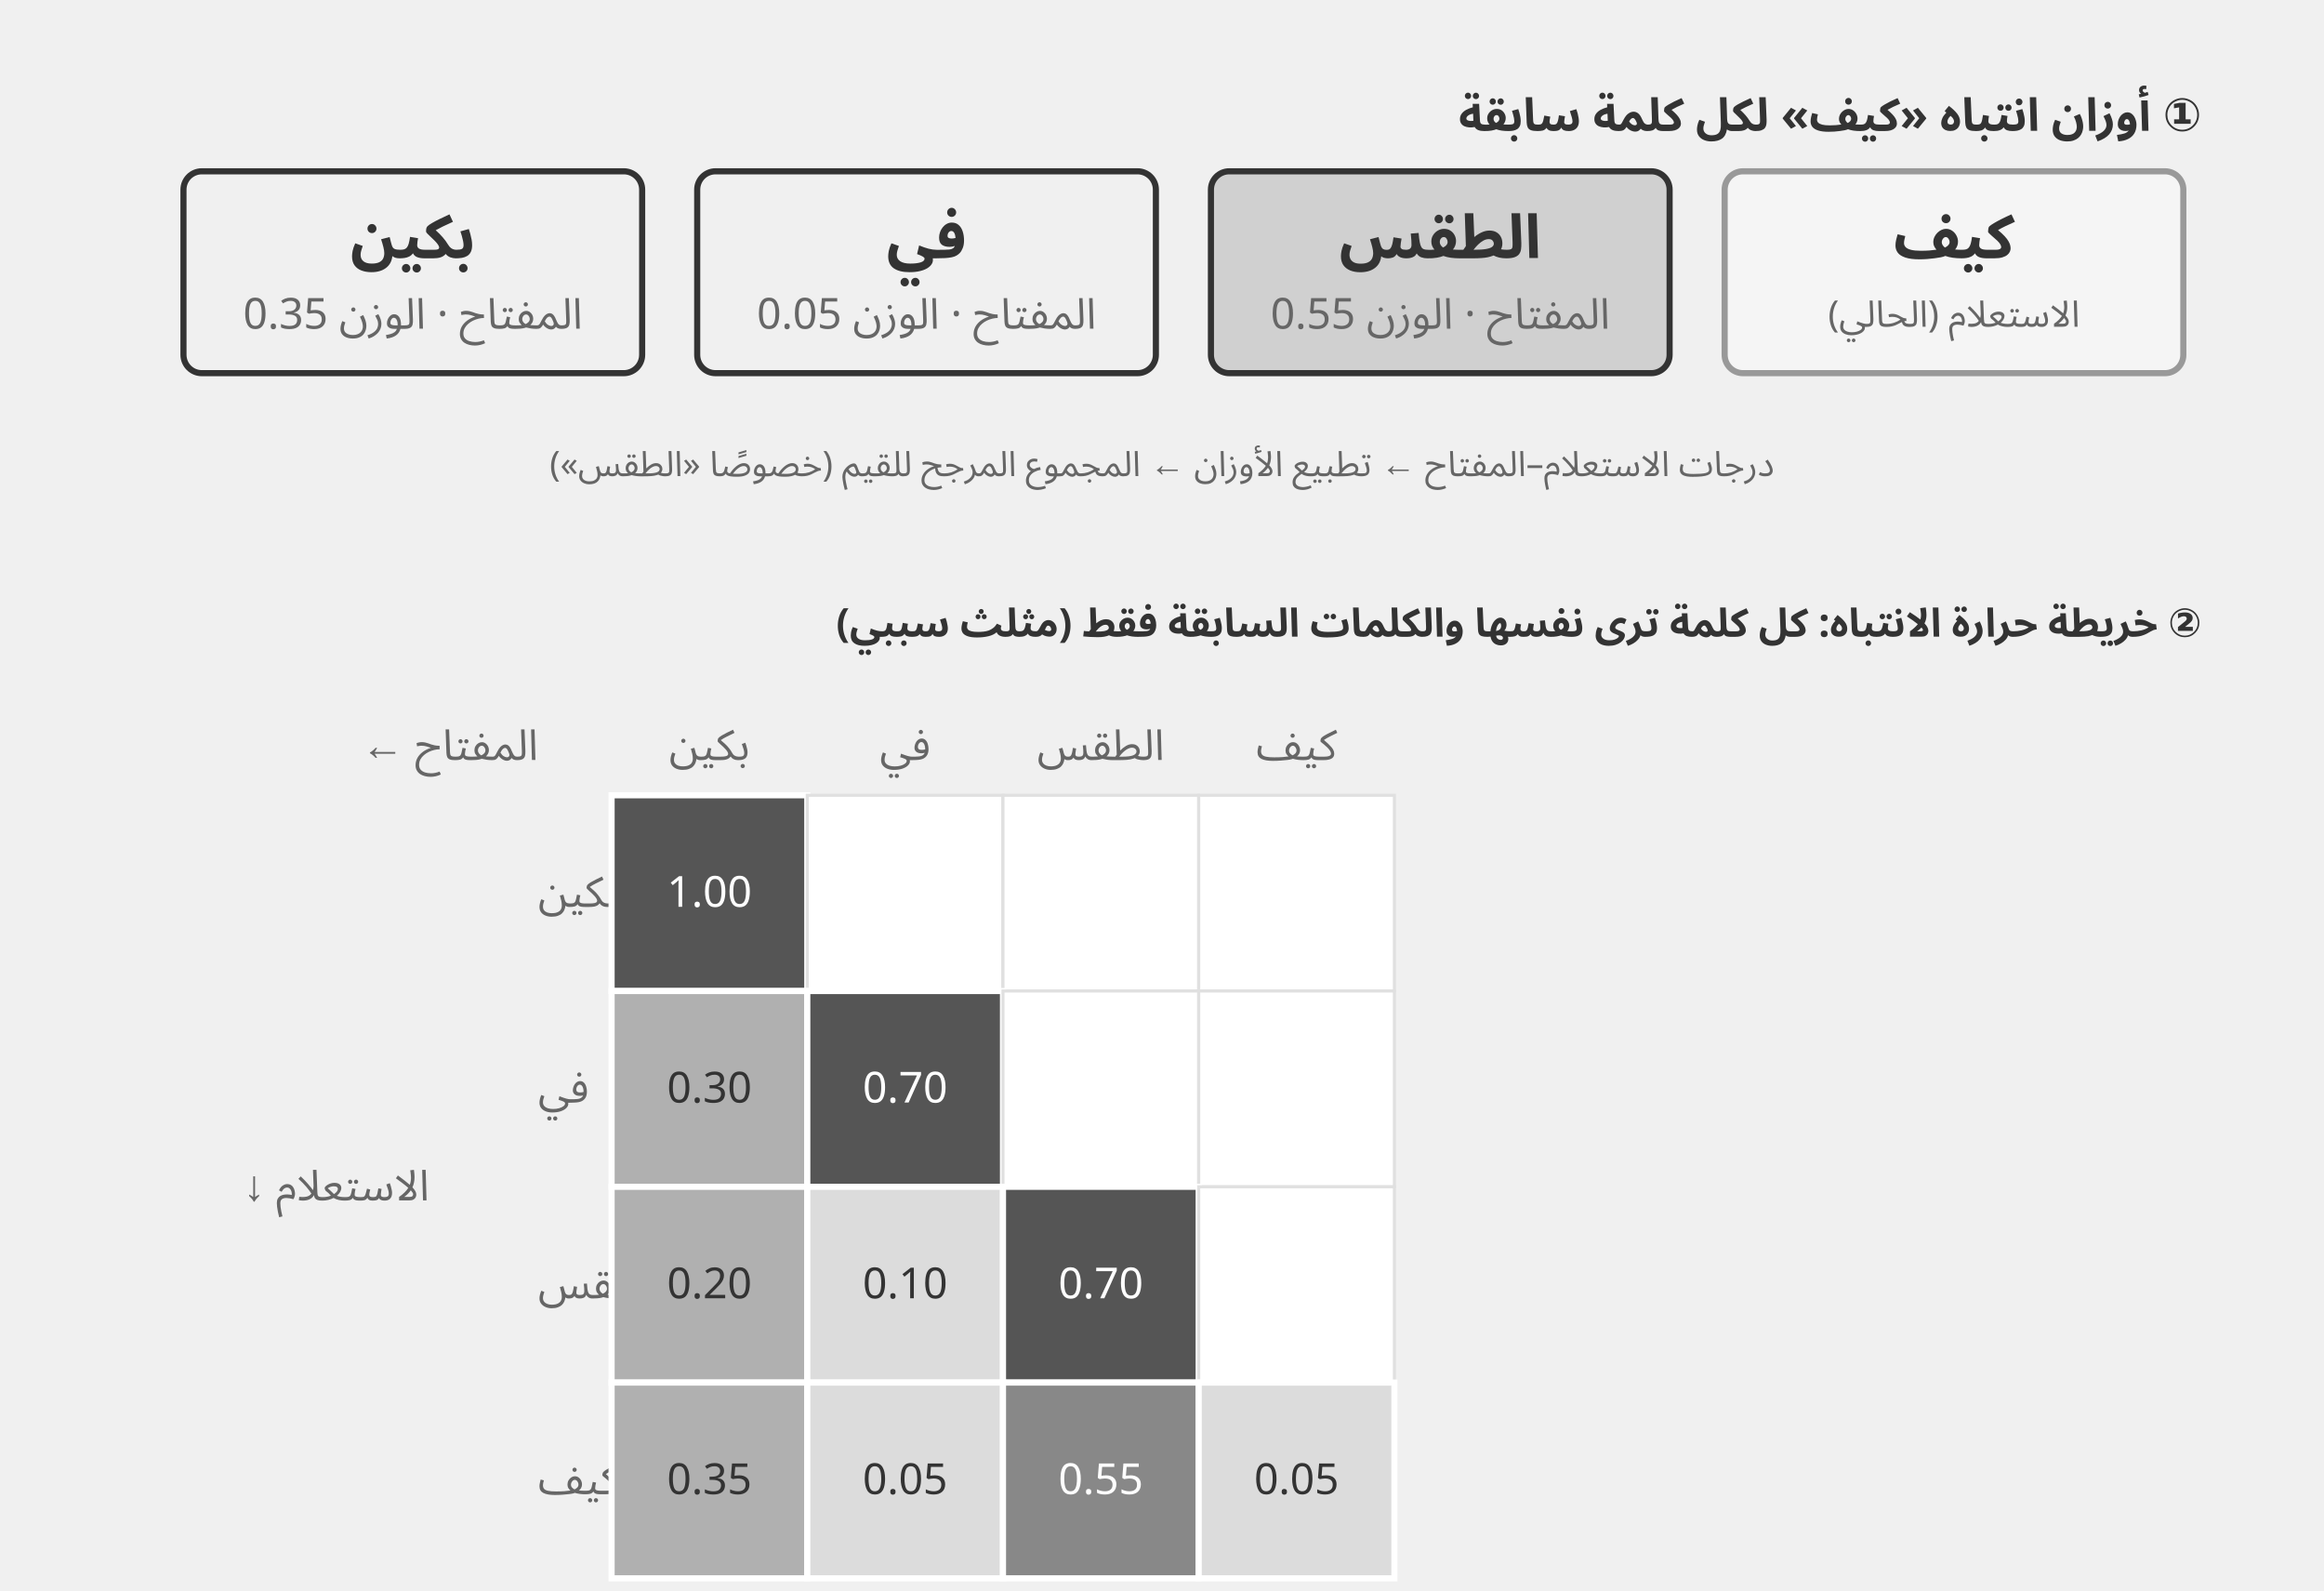
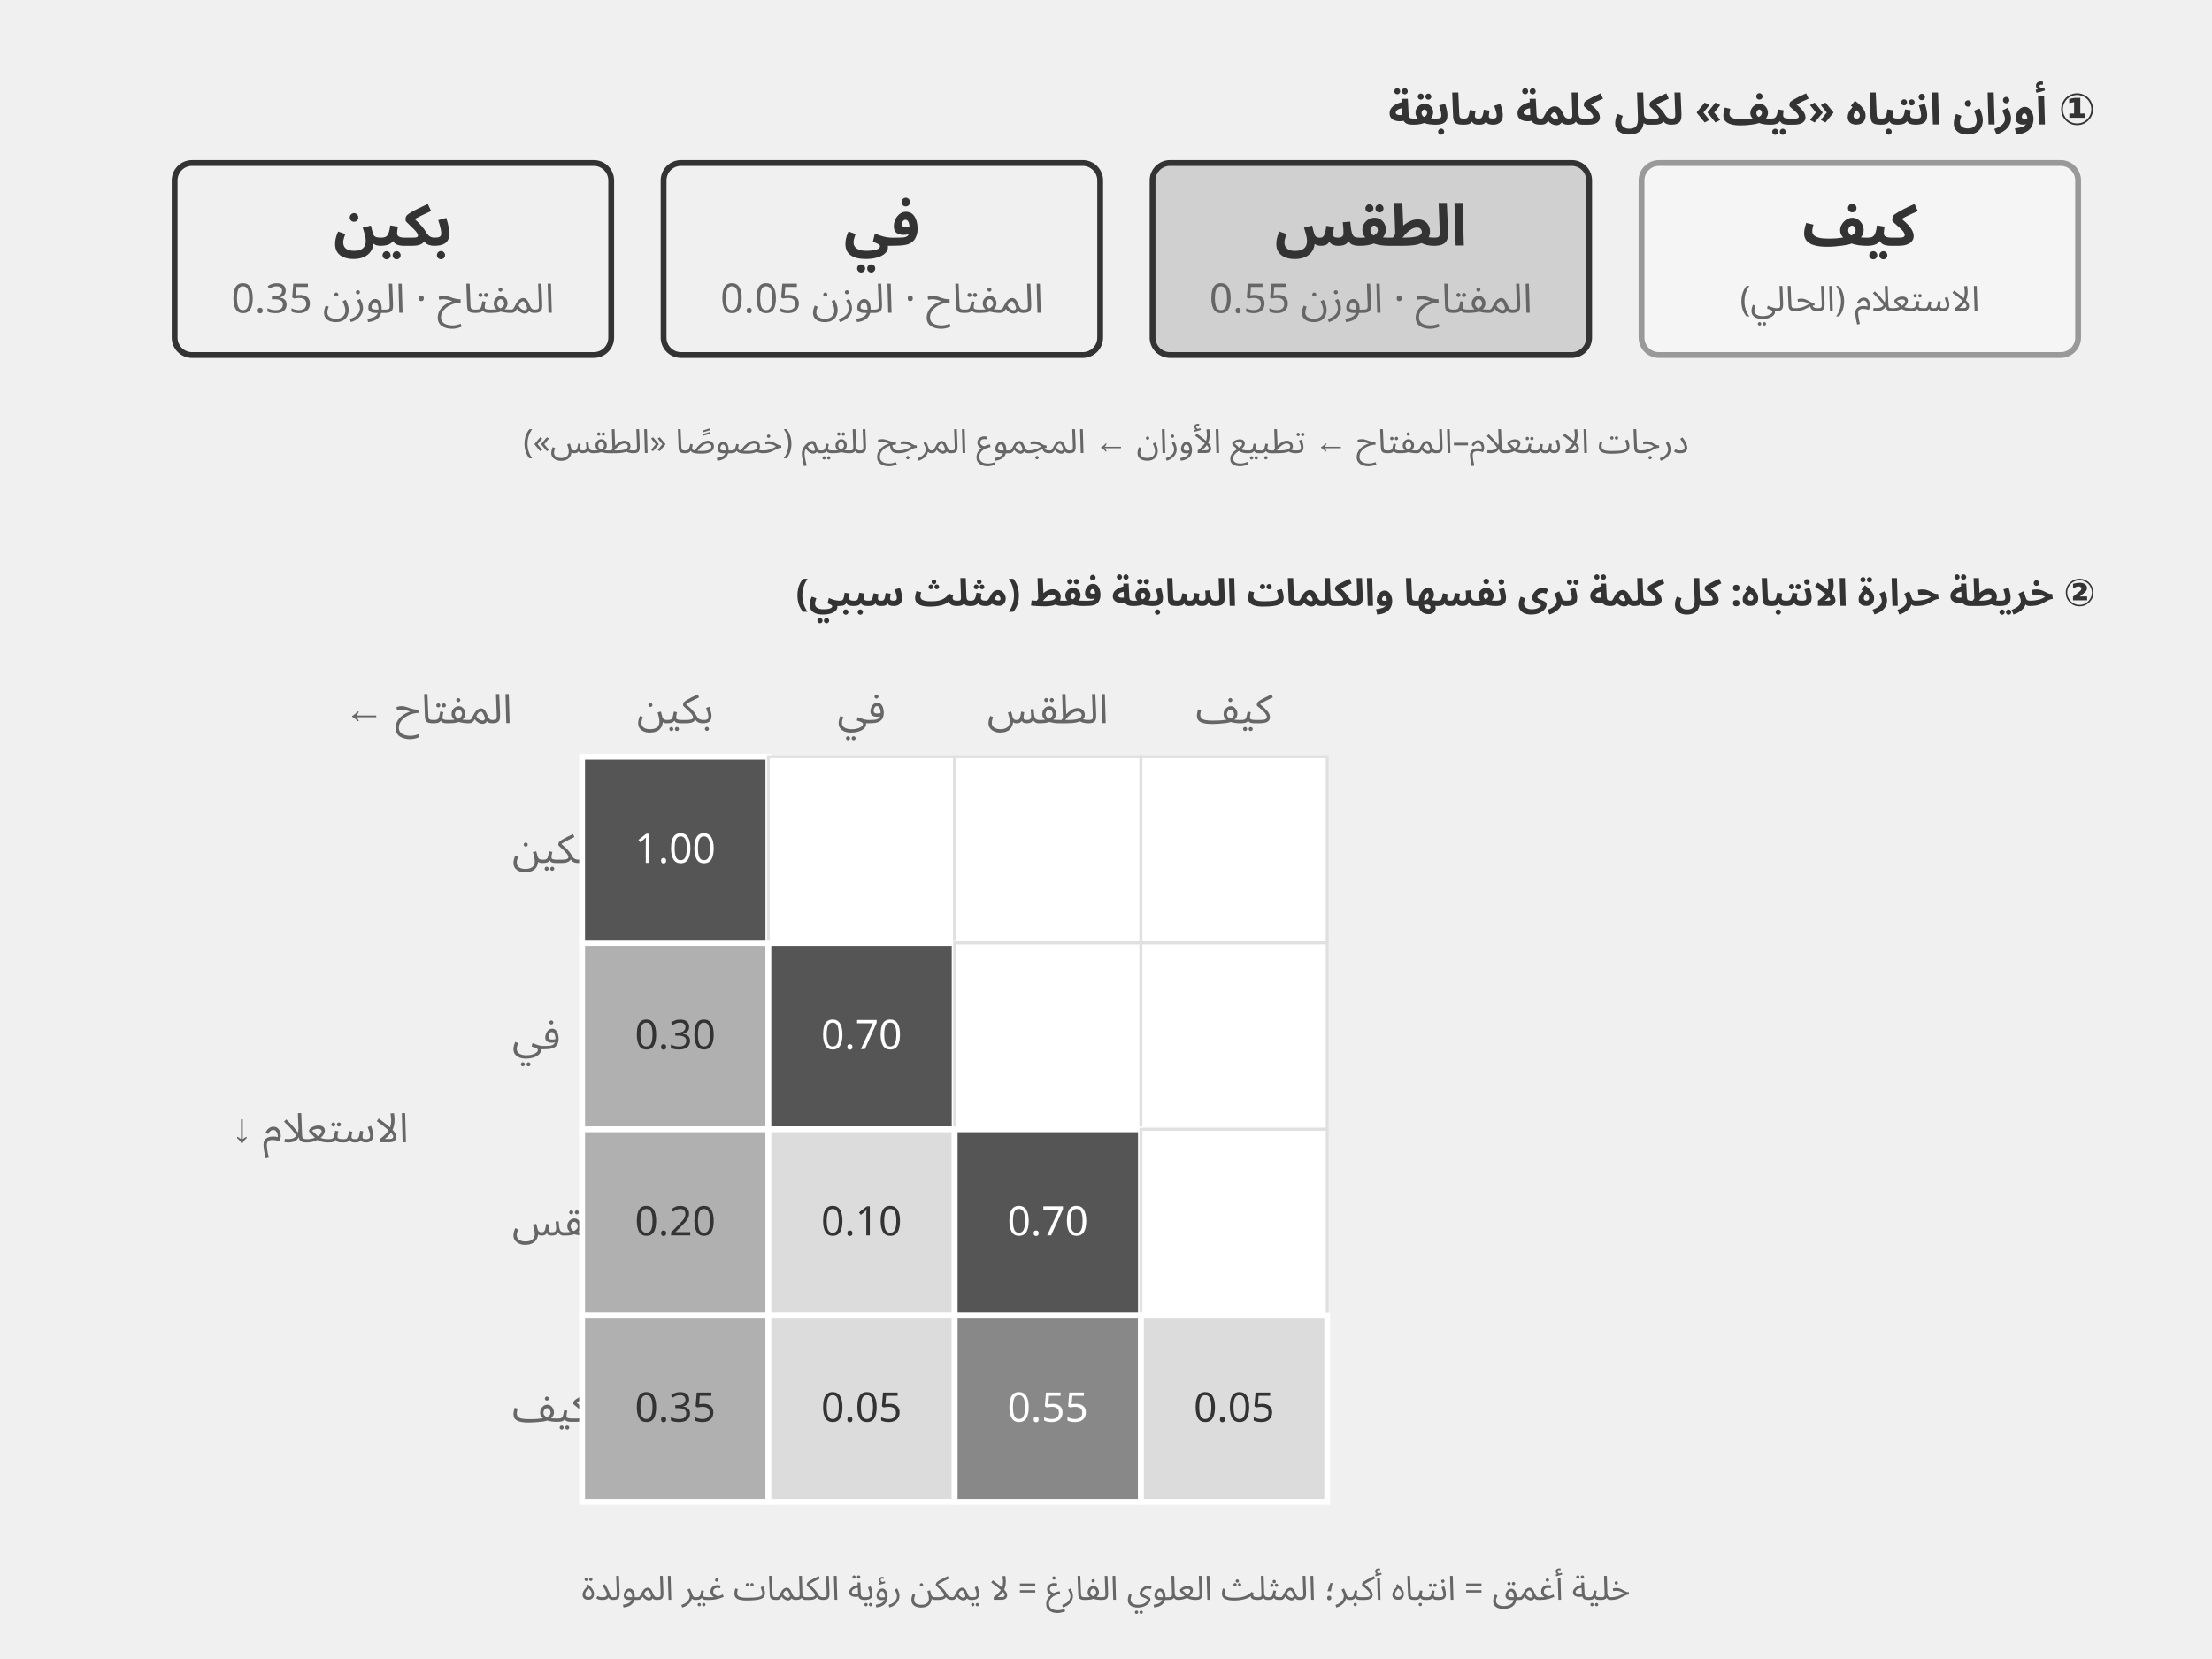
- <svg xmlns="http://www.w3.org/2000/svg" xml:lang="ar" viewBox="0 40 760 520" width="760" height="520" style="background:#ffffff">
+ <svg xmlns="http://www.w3.org/2000/svg" xml:lang="ar" viewBox="0 40 760 570" width="760" height="570" style="background:#ffffff">
  <defs>
    <marker id="ah" markerWidth="12" markerHeight="8" refX="12" refY="4" orient="auto">
      <polygon points="0 0, 12 4, 0 8" fill="#333333" />
    </marker>
    <marker id="ah-light" markerWidth="12" markerHeight="8" refX="12" refY="4" orient="auto">
      <polygon points="0 0, 12 4, 0 8" fill="#999999" />
    </marker>
  </defs>
  <text direction="rtl" unicode-bidi="plaintext" x="720" y="78" font-family="'Noto Sans Arabic', 'Noto Sans', Arial, sans-serif" font-size="15" fill="#333333" text-anchor="start" dominant-baseline="central" font-weight="bold">① أوزان انتباه «كيف» لكل كلمة سابقة</text>
  <rect x="60" y="96" width="150" height="66" rx="6" fill="#f0f0f0" stroke="#333333" stroke-width="2" />
  <text direction="rtl" unicode-bidi="plaintext" x="135.0" y="118" font-family="'Noto Sans Arabic', 'Noto Sans', Arial, sans-serif" font-size="20" fill="#333333" text-anchor="middle" dominant-baseline="central" font-weight="bold">بكين</text>
  <text direction="rtl" unicode-bidi="plaintext" x="135.0" y="143" font-family="'Noto Sans Arabic', 'Noto Sans', Arial, sans-serif" font-size="14" fill="#666666" text-anchor="middle" dominant-baseline="central" font-weight="normal">المفتاح · الوزن 0.35</text>
  <rect x="228" y="96" width="150" height="66" rx="6" fill="#f0f0f0" stroke="#333333" stroke-width="2" />
  <text direction="rtl" unicode-bidi="plaintext" x="303.0" y="118" font-family="'Noto Sans Arabic', 'Noto Sans', Arial, sans-serif" font-size="20" fill="#333333" text-anchor="middle" dominant-baseline="central" font-weight="bold">في</text>
  <text direction="rtl" unicode-bidi="plaintext" x="303.0" y="143" font-family="'Noto Sans Arabic', 'Noto Sans', Arial, sans-serif" font-size="14" fill="#666666" text-anchor="middle" dominant-baseline="central" font-weight="normal">المفتاح · الوزن 0.05</text>
  <rect x="396" y="96" width="150" height="66" rx="6" fill="#d0d0d0" stroke="#333333" stroke-width="2" />
  <text direction="rtl" unicode-bidi="plaintext" x="471.0" y="118" font-family="'Noto Sans Arabic', 'Noto Sans', Arial, sans-serif" font-size="20" fill="#333333" text-anchor="middle" dominant-baseline="central" font-weight="bold">الطقس</text>
  <text direction="rtl" unicode-bidi="plaintext" x="471.0" y="143" font-family="'Noto Sans Arabic', 'Noto Sans', Arial, sans-serif" font-size="14" fill="#666666" text-anchor="middle" dominant-baseline="central" font-weight="normal">المفتاح · الوزن 0.55</text>
  <rect x="564" y="96" width="150" height="66" rx="6" fill="#f5f5f5" stroke="#999999" stroke-width="2" />
  <text direction="rtl" unicode-bidi="plaintext" x="639.0" y="118" font-family="'Noto Sans Arabic', 'Noto Sans', Arial, sans-serif" font-size="20" fill="#333333" text-anchor="middle" dominant-baseline="central" font-weight="bold">كيف</text>
  <text direction="rtl" unicode-bidi="plaintext" x="639.0" y="143" font-family="'Noto Sans Arabic', 'Noto Sans', Arial, sans-serif" font-size="12" fill="#666666" text-anchor="middle" dominant-baseline="central" font-weight="normal">الاستعلام (الحالي)</text>
  <text direction="rtl" unicode-bidi="plaintext" x="380" y="192" font-family="'Noto Sans Arabic', 'Noto Sans', Arial, sans-serif" font-size="11.5" fill="#666666" text-anchor="middle" dominant-baseline="central" font-weight="normal">درجات الاستعلام–المفتاح ← تطبيع الأوزان ← المجموع المرجح للقيم (خصوصًا «الطقس»)</text>
  <text direction="rtl" unicode-bidi="plaintext" x="720" y="244" font-family="'Noto Sans Arabic', 'Noto Sans', Arial, sans-serif" font-size="13" fill="#333333" text-anchor="start" dominant-baseline="central" font-weight="bold">② خريطة حرارة الانتباه: كل كلمة ترى نفسها والكلمات السابقة فقط (مثلث سببي)</text>
  <text direction="rtl" unicode-bidi="plaintext" x="176" y="284" font-family="'Noto Sans Arabic', 'Noto Sans', Arial, sans-serif" font-size="14" fill="#666666" text-anchor="start" dominant-baseline="central" font-weight="normal">المفتاح ←</text>
  <text direction="rtl" unicode-bidi="plaintext" x="232.0" y="284" font-family="'Noto Sans Arabic', 'Noto Sans', Arial, sans-serif" font-size="14" fill="#666666" text-anchor="middle" dominant-baseline="central" font-weight="normal">بكين</text>
  <text direction="rtl" unicode-bidi="plaintext" x="296.0" y="284" font-family="'Noto Sans Arabic', 'Noto Sans', Arial, sans-serif" font-size="14" fill="#666666" text-anchor="middle" dominant-baseline="central" font-weight="normal">في</text>
  <text direction="rtl" unicode-bidi="plaintext" x="360.0" y="284" font-family="'Noto Sans Arabic', 'Noto Sans', Arial, sans-serif" font-size="14" fill="#666666" text-anchor="middle" dominant-baseline="central" font-weight="normal">الطقس</text>
  <text direction="rtl" unicode-bidi="plaintext" x="424.0" y="284" font-family="'Noto Sans Arabic', 'Noto Sans', Arial, sans-serif" font-size="14" fill="#666666" text-anchor="middle" dominant-baseline="central" font-weight="normal">كيف</text>
  <text direction="rtl" unicode-bidi="plaintext" x="110" y="428" font-family="'Noto Sans Arabic', 'Noto Sans', Arial, sans-serif" font-size="14" fill="#666666" text-anchor="middle" dominant-baseline="central" font-weight="normal">الاستعلام ↓</text>
  <text direction="rtl" unicode-bidi="plaintext" x="176" y="332.0" font-family="'Noto Sans Arabic', 'Noto Sans', Arial, sans-serif" font-size="14" fill="#666666" text-anchor="end" dominant-baseline="central" font-weight="normal">بكين</text>
  <rect x="200" y="300" width="64" height="64" fill="#555555" stroke="#ffffff" stroke-width="2" />
  <text x="232.0" y="332.0" font-family="'Noto Sans Arabic', 'Noto Sans', Arial, sans-serif" font-size="14" fill="#ffffff" text-anchor="middle" dominant-baseline="central">1.00</text>
  <rect x="264" y="300" width="64" height="64" fill="#ffffff" stroke="#e0e0e0" stroke-width="1" />
  <rect x="328" y="300" width="64" height="64" fill="#ffffff" stroke="#e0e0e0" stroke-width="1" />
  <rect x="392" y="300" width="64" height="64" fill="#ffffff" stroke="#e0e0e0" stroke-width="1" />
  <text direction="rtl" unicode-bidi="plaintext" x="176" y="396.0" font-family="'Noto Sans Arabic', 'Noto Sans', Arial, sans-serif" font-size="14" fill="#666666" text-anchor="end" dominant-baseline="central" font-weight="normal">في</text>
  <rect x="200" y="364" width="64" height="64" fill="#b0b0b0" stroke="#ffffff" stroke-width="2" />
  <text x="232.0" y="396.0" font-family="'Noto Sans Arabic', 'Noto Sans', Arial, sans-serif" font-size="14" fill="#333333" text-anchor="middle" dominant-baseline="central">0.30</text>
  <rect x="264" y="364" width="64" height="64" fill="#555555" stroke="#ffffff" stroke-width="2" />
  <text x="296.0" y="396.0" font-family="'Noto Sans Arabic', 'Noto Sans', Arial, sans-serif" font-size="14" fill="#ffffff" text-anchor="middle" dominant-baseline="central">0.70</text>
  <rect x="328" y="364" width="64" height="64" fill="#ffffff" stroke="#e0e0e0" stroke-width="1" />
  <rect x="392" y="364" width="64" height="64" fill="#ffffff" stroke="#e0e0e0" stroke-width="1" />
  <text direction="rtl" unicode-bidi="plaintext" x="176" y="460.0" font-family="'Noto Sans Arabic', 'Noto Sans', Arial, sans-serif" font-size="14" fill="#666666" text-anchor="end" dominant-baseline="central" font-weight="normal">الطقس</text>
  <rect x="200" y="428" width="64" height="64" fill="#b0b0b0" stroke="#ffffff" stroke-width="2" />
  <text x="232.0" y="460.0" font-family="'Noto Sans Arabic', 'Noto Sans', Arial, sans-serif" font-size="14" fill="#333333" text-anchor="middle" dominant-baseline="central">0.20</text>
  <rect x="264" y="428" width="64" height="64" fill="#dcdcdc" stroke="#ffffff" stroke-width="2" />
  <text x="296.0" y="460.0" font-family="'Noto Sans Arabic', 'Noto Sans', Arial, sans-serif" font-size="14" fill="#333333" text-anchor="middle" dominant-baseline="central">0.10</text>
  <rect x="328" y="428" width="64" height="64" fill="#555555" stroke="#ffffff" stroke-width="2" />
  <text x="360.0" y="460.0" font-family="'Noto Sans Arabic', 'Noto Sans', Arial, sans-serif" font-size="14" fill="#ffffff" text-anchor="middle" dominant-baseline="central">0.70</text>
  <rect x="392" y="428" width="64" height="64" fill="#ffffff" stroke="#e0e0e0" stroke-width="1" />
  <text direction="rtl" unicode-bidi="plaintext" x="176" y="524.0" font-family="'Noto Sans Arabic', 'Noto Sans', Arial, sans-serif" font-size="14" fill="#666666" text-anchor="end" dominant-baseline="central" font-weight="normal">كيف</text>
  <rect x="200" y="492" width="64" height="64" fill="#b0b0b0" stroke="#ffffff" stroke-width="2" />
  <text x="232.0" y="524.0" font-family="'Noto Sans Arabic', 'Noto Sans', Arial, sans-serif" font-size="14" fill="#333333" text-anchor="middle" dominant-baseline="central">0.35</text>
  <rect x="264" y="492" width="64" height="64" fill="#dcdcdc" stroke="#ffffff" stroke-width="2" />
  <text x="296.0" y="524.0" font-family="'Noto Sans Arabic', 'Noto Sans', Arial, sans-serif" font-size="14" fill="#333333" text-anchor="middle" dominant-baseline="central">0.05</text>
  <rect x="328" y="492" width="64" height="64" fill="#888888" stroke="#ffffff" stroke-width="2" />
  <text x="360.0" y="524.0" font-family="'Noto Sans Arabic', 'Noto Sans', Arial, sans-serif" font-size="14" fill="#ffffff" text-anchor="middle" dominant-baseline="central">0.55</text>
  <rect x="392" y="492" width="64" height="64" fill="#dcdcdc" stroke="#ffffff" stroke-width="2" />
  <text x="424.0" y="524.0" font-family="'Noto Sans Arabic', 'Noto Sans', Arial, sans-serif" font-size="14" fill="#333333" text-anchor="middle" dominant-baseline="central">0.05</text>
  <text direction="rtl" unicode-bidi="plaintext" x="380" y="586" font-family="'Noto Sans Arabic', 'Noto Sans', Arial, sans-serif" font-size="11.5" fill="#666666" text-anchor="middle" dominant-baseline="central" font-weight="normal">خلية أغمق = انتباه أكبر؛ المثلث العلوي الفارغ = لا يمكن رؤية الكلمات غير المولدة</text>
</svg>
